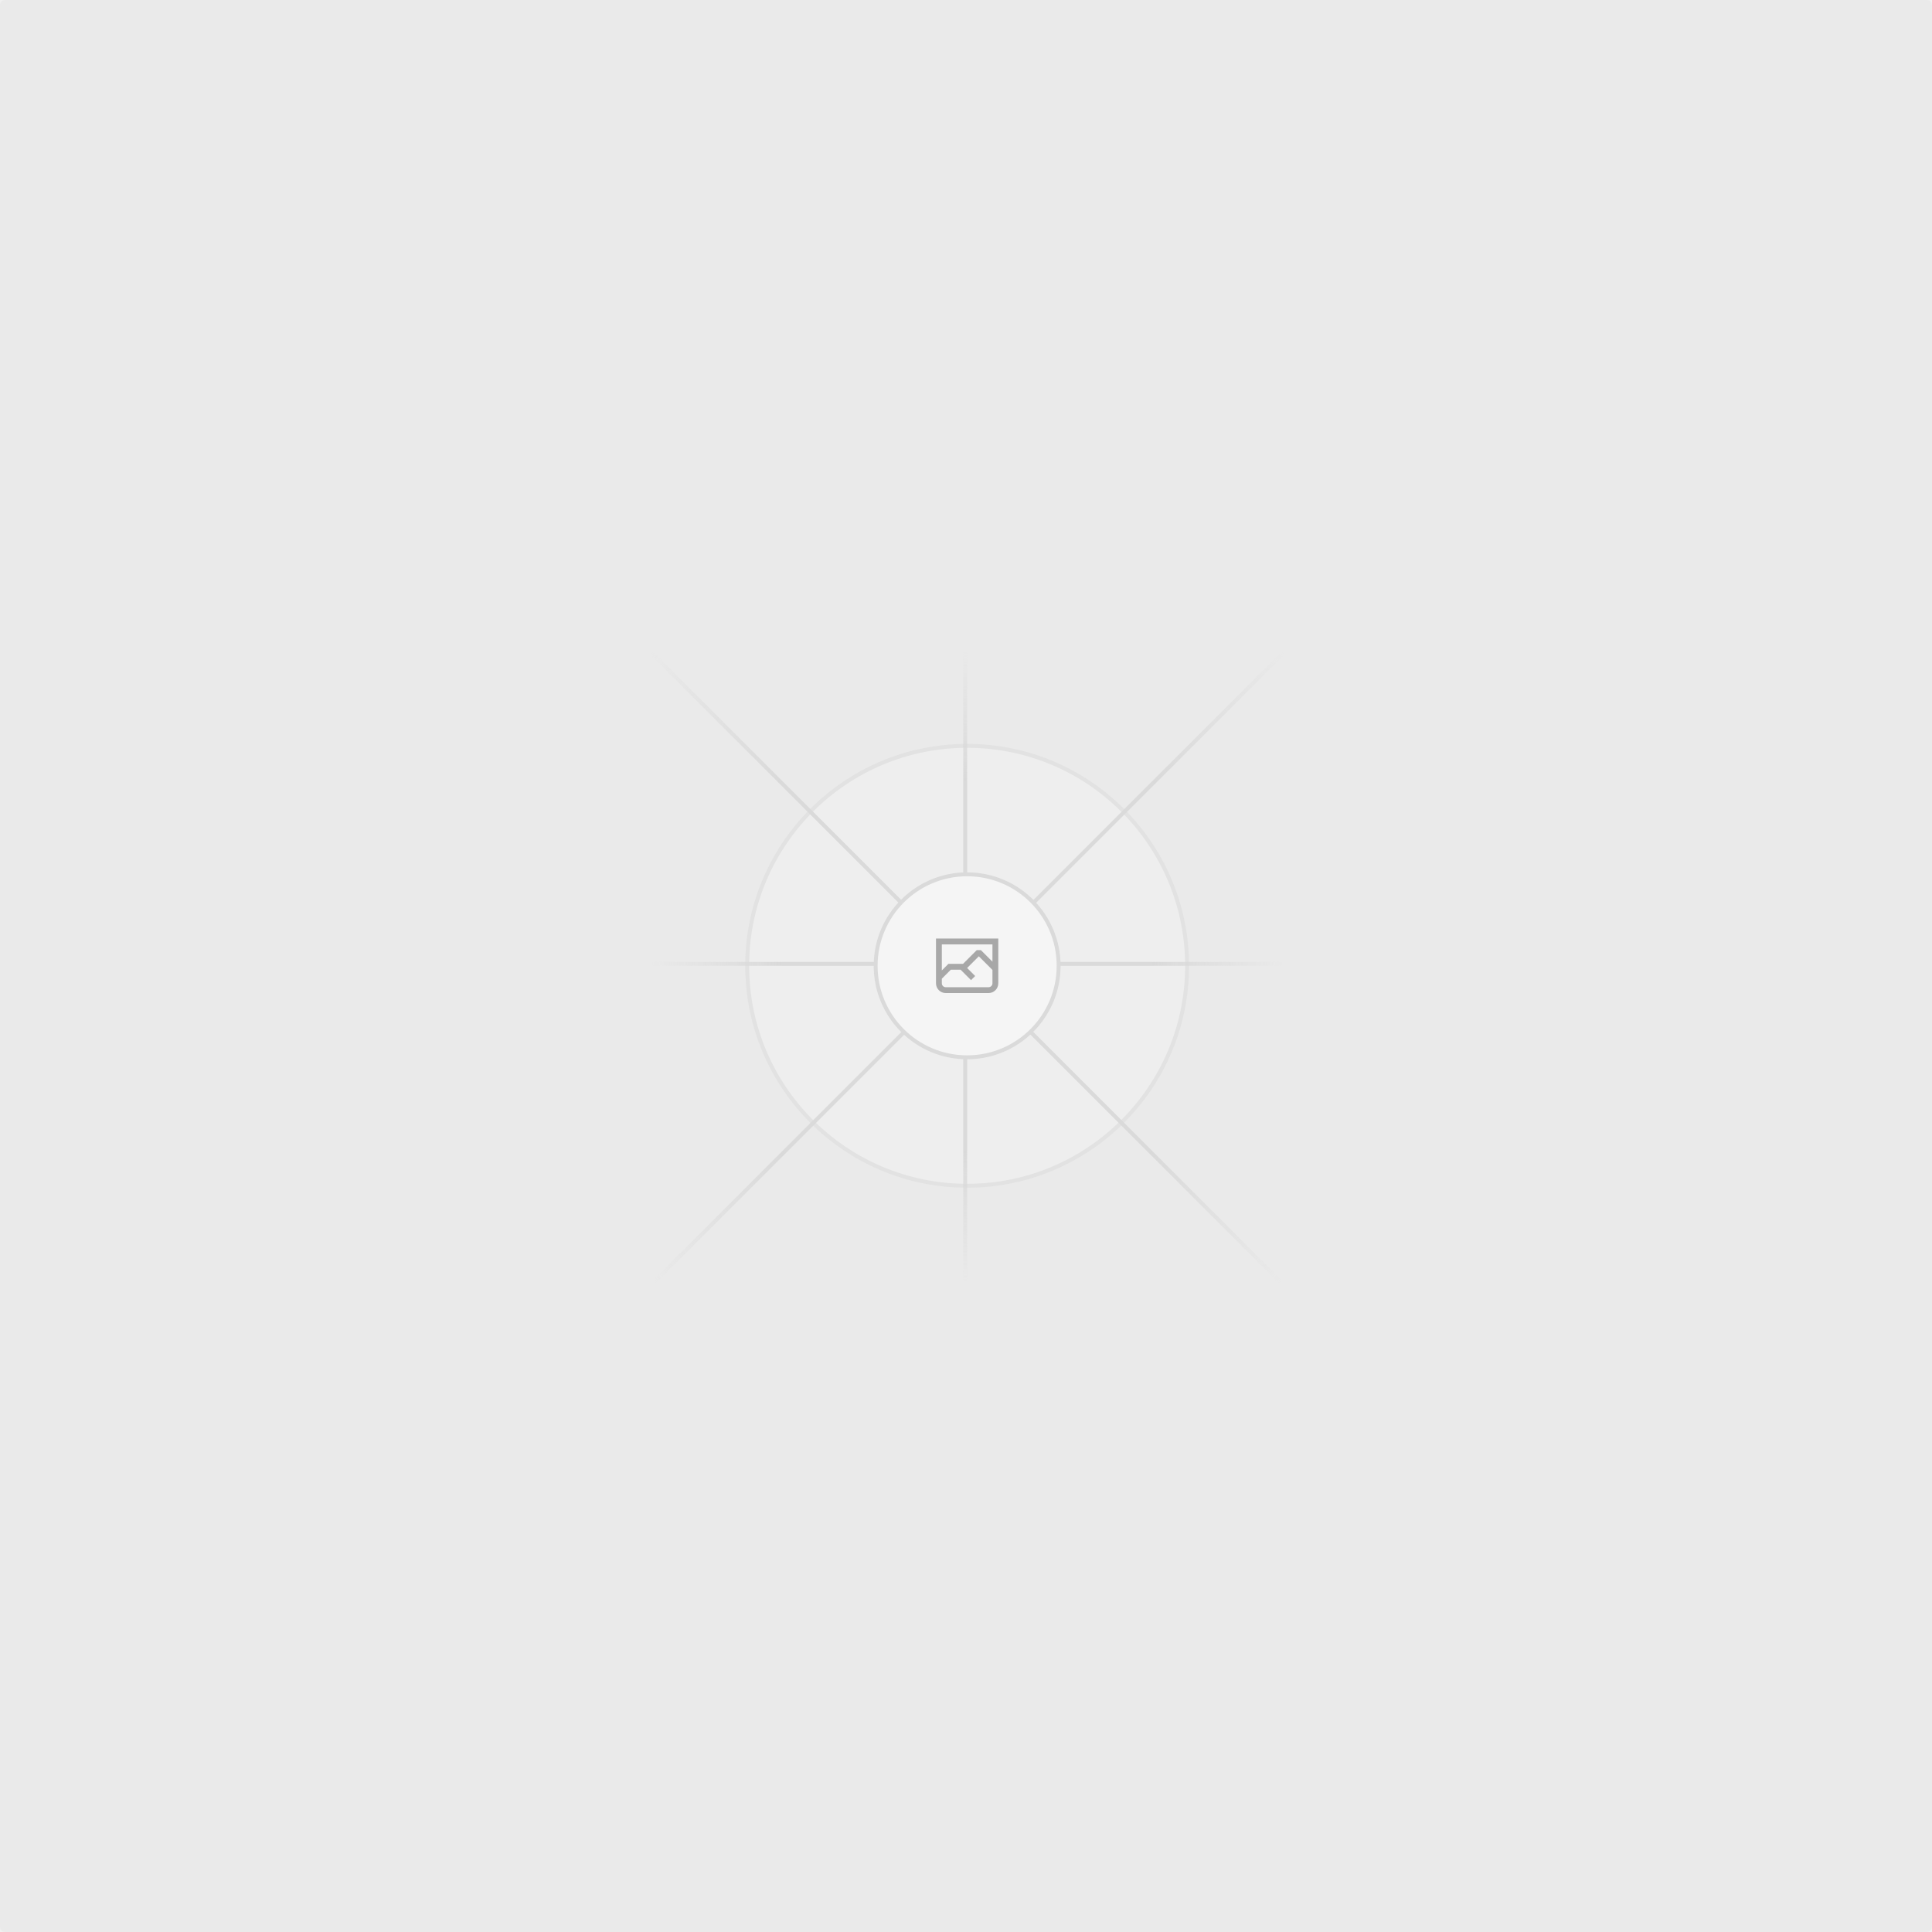
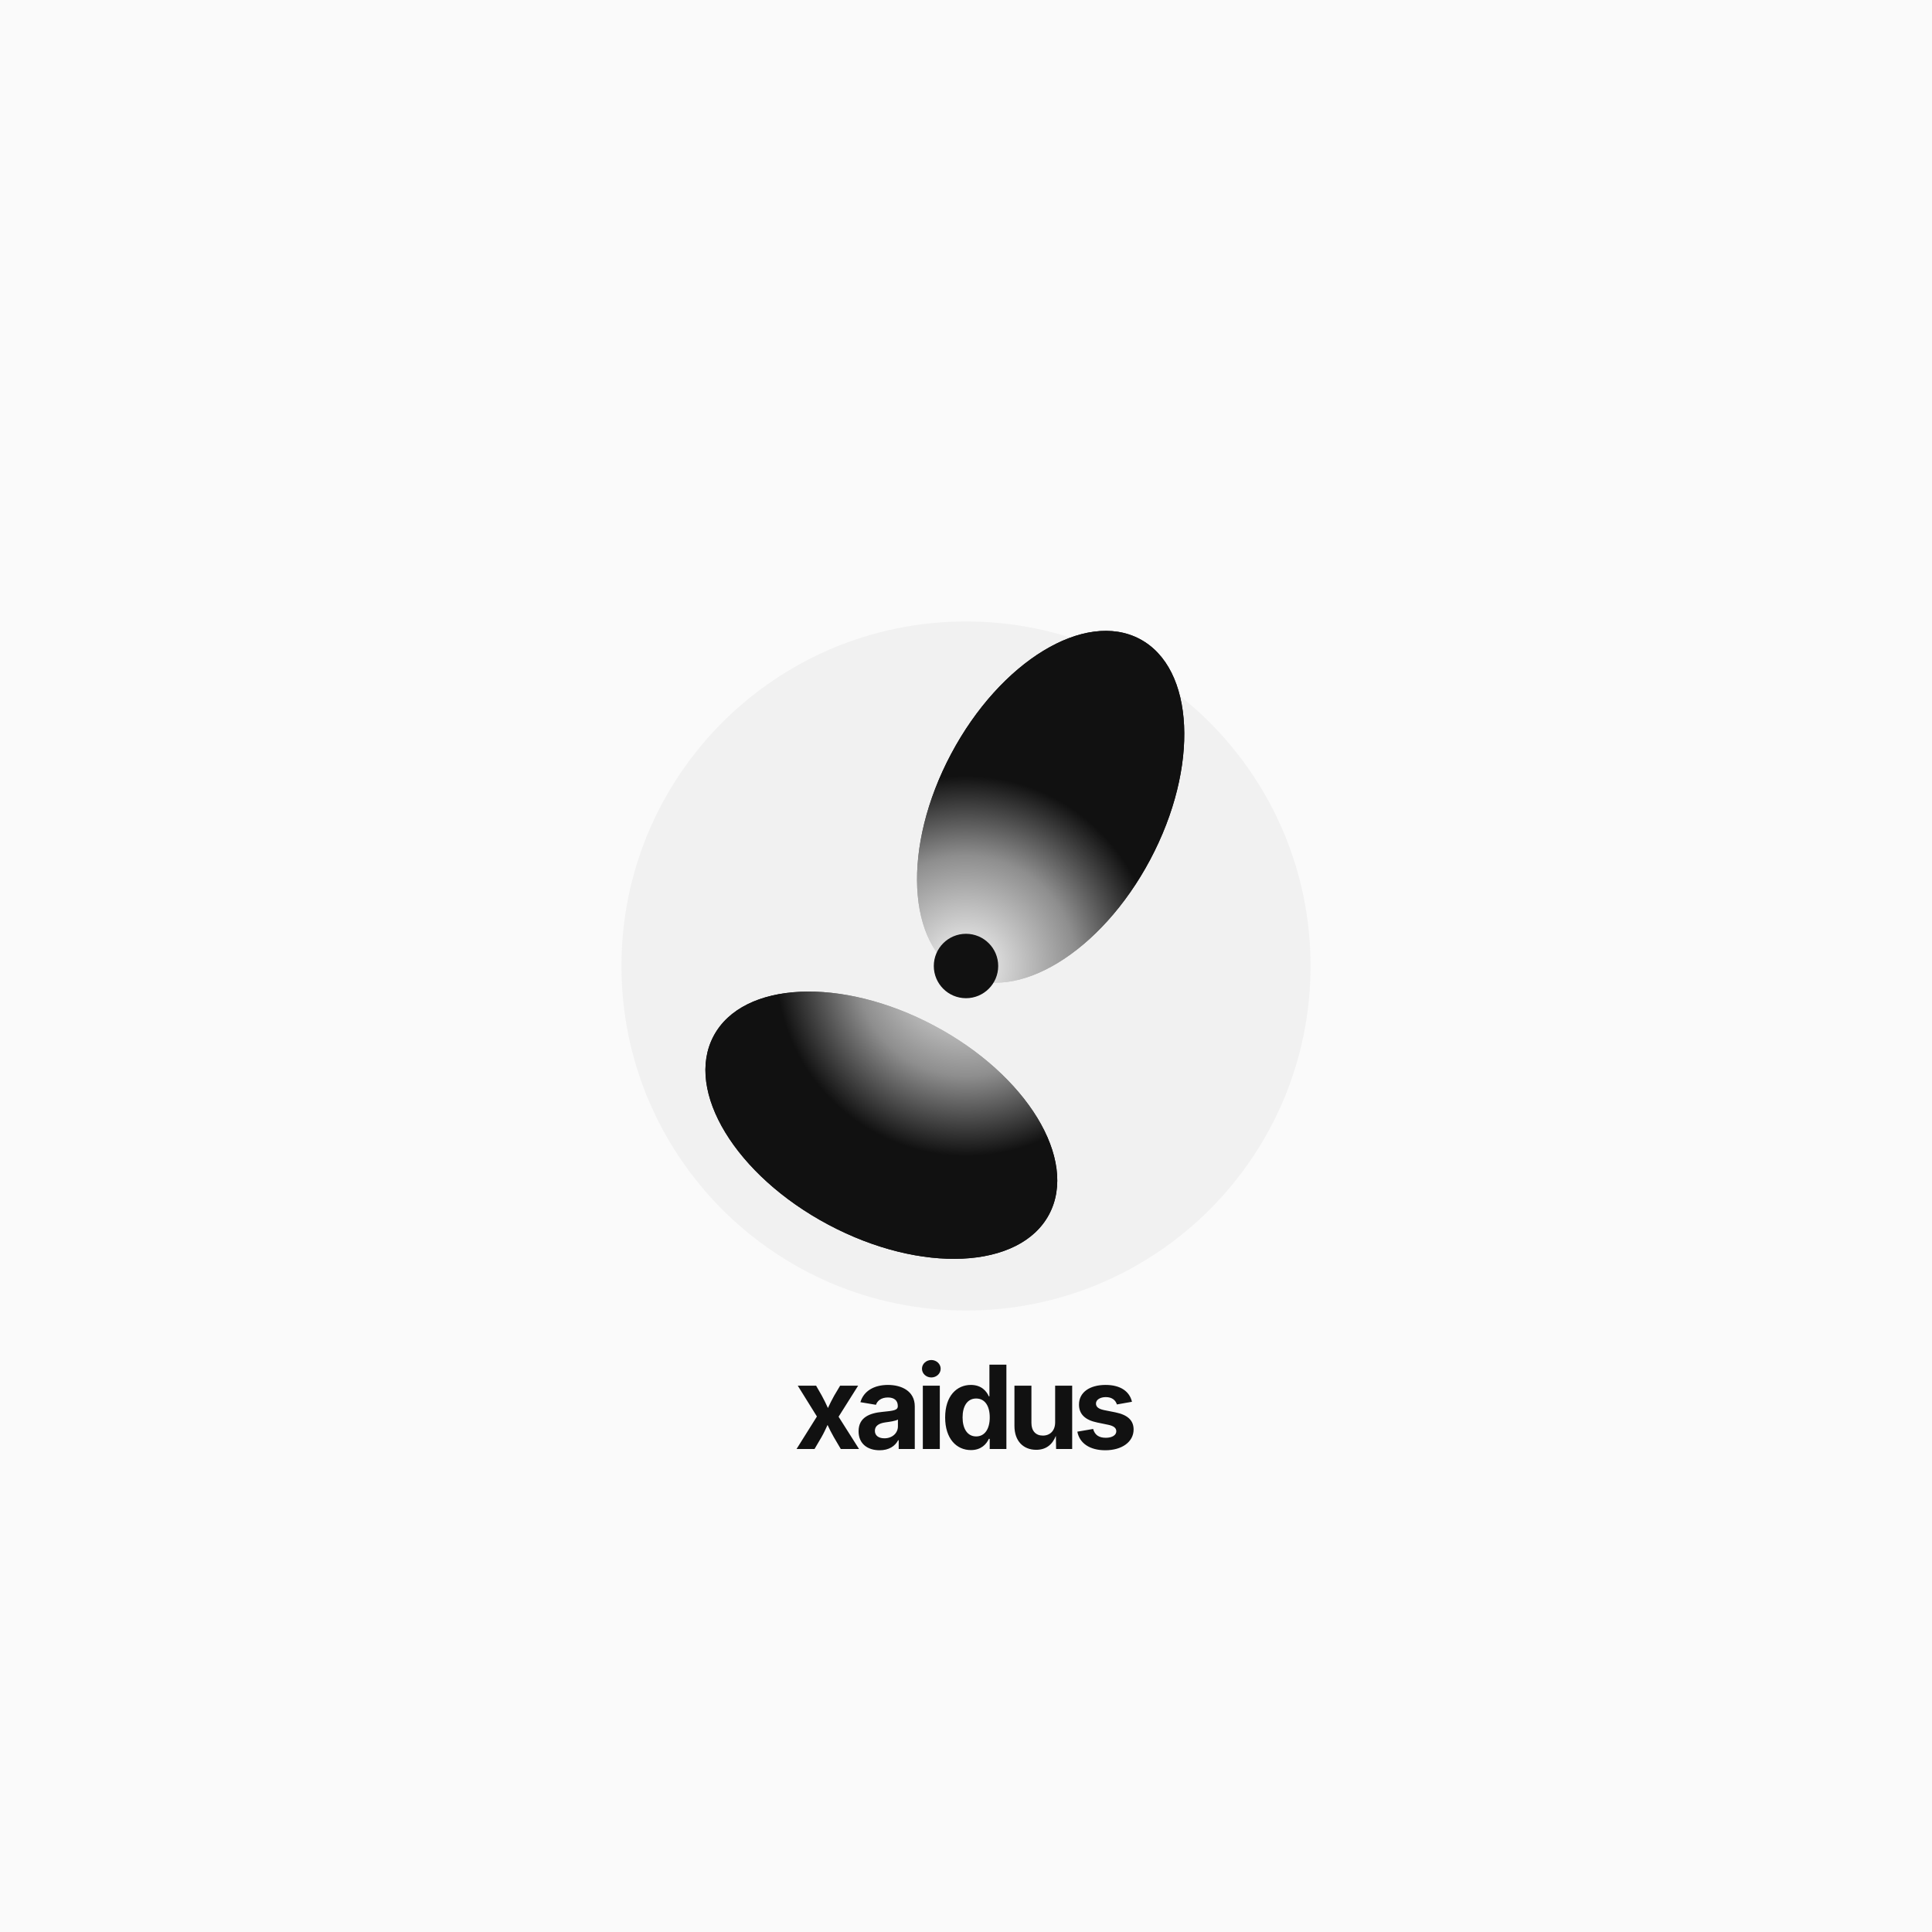
- <svg xmlns="http://www.w3.org/2000/svg" width="1200" height="1200" fill="none">
-   <rect width="1200" height="1200" fill="#EAEAEA" rx="3" />
-   <g opacity=".5">
-     <g opacity=".5">
-       <path fill="#FAFAFA" d="M600.709 736.5c-75.454 0-136.621-61.167-136.621-136.62 0-75.454 61.167-136.621 136.621-136.621 75.453 0 136.62 61.167 136.62 136.621 0 75.453-61.167 136.62-136.62 136.62Z" />
-       <path stroke="#C9C9C9" stroke-width="2.418" d="M600.709 736.5c-75.454 0-136.621-61.167-136.621-136.62 0-75.454 61.167-136.621 136.621-136.621 75.453 0 136.62 61.167 136.62 136.621 0 75.453-61.167 136.62-136.62 136.62Z" />
-     </g>
-     <path stroke="url(#a)" stroke-width="2.418" d="M0-1.209h553.581" transform="scale(1 -1) rotate(45 1163.11 91.165)" />
-     <path stroke="url(#b)" stroke-width="2.418" d="M404.846 598.671h391.726" />
-     <path stroke="url(#c)" stroke-width="2.418" d="M599.5 795.742V404.017" />
-     <path stroke="url(#d)" stroke-width="2.418" d="m795.717 796.597-391.441-391.44" />
-     <path fill="#fff" d="M600.709 656.704c-31.384 0-56.825-25.441-56.825-56.824 0-31.384 25.441-56.825 56.825-56.825 31.383 0 56.824 25.441 56.824 56.825 0 31.383-25.441 56.824-56.824 56.824Z" />
-     <g clip-path="url(#e)">
-       <path fill="#666" fill-rule="evenodd" d="M616.426 586.58h-31.434v16.176l3.553-3.554.531-.531h9.068l.074-.074 8.463-8.463h2.565l7.18 7.181V586.58Zm-15.715 14.654 3.698 3.699 1.283 1.282-2.565 2.565-1.282-1.283-5.2-5.199h-6.066l-5.514 5.514-.073.073v2.876a2.418 2.418 0 0 0 2.418 2.418h26.598a2.418 2.418 0 0 0 2.418-2.418v-8.317l-8.463-8.463-7.181 7.181-.071.072Zm-19.347 5.442v4.085a6.045 6.045 0 0 0 6.046 6.045h26.598a6.044 6.044 0 0 0 6.045-6.045v-7.108l1.356-1.355-1.282-1.283-.074-.073v-17.989h-38.689v23.43l-.146.146.146.147Z" clip-rule="evenodd" />
-     </g>
-     <path stroke="#C9C9C9" stroke-width="2.418" d="M600.709 656.704c-31.384 0-56.825-25.441-56.825-56.824 0-31.384 25.441-56.825 56.825-56.825 31.383 0 56.824 25.441 56.824 56.825 0 31.383-25.441 56.824-56.824 56.824Z" />
+ <svg xmlns="http://www.w3.org/2000/svg" width="1200" height="1200" viewBox="0 0 1200 1200" fill="none">
+   <rect width="1200" height="1200" fill="#FAFAFA" />
+   <circle cx="600" cy="600" r="214" fill="#F1F1F1" />
+   <g transform="translate(600 600)">
+     <ellipse cx="0" cy="-112" rx="70" ry="118" fill="url(#petal)" transform="rotate(28)" />
+     <ellipse cx="112" cy="0" rx="70" ry="118" fill="url(#petal)" transform="rotate(118)" />
+     <ellipse cx="0" cy="112" rx="70" ry="118" fill="url(#petal)" transform="rotate(208)" />
+     <ellipse cx="-112" cy="0" rx="70" ry="118" fill="url(#petal)" transform="rotate(298)" />
+     <circle cx="0" cy="0" r="20" fill="#111111" />
  </g>
+   <text x="600" y="900" text-anchor="middle" fill="#111111" font-family="Inter, Arial, sans-serif" font-size="72" font-weight="700" letter-spacing="-4">xaidus</text>
  <defs>
-     <linearGradient id="a" x1="554.061" x2="-.48" y1=".083" y2=".087" gradientUnits="userSpaceOnUse">
-       <stop stop-color="#C9C9C9" stop-opacity="0" />
-       <stop offset=".208" stop-color="#C9C9C9" />
-       <stop offset=".792" stop-color="#C9C9C9" />
-       <stop offset="1" stop-color="#C9C9C9" stop-opacity="0" />
-     </linearGradient>
-     <linearGradient id="b" x1="796.912" x2="404.507" y1="599.963" y2="599.965" gradientUnits="userSpaceOnUse">
-       <stop stop-color="#C9C9C9" stop-opacity="0" />
-       <stop offset=".208" stop-color="#C9C9C9" />
-       <stop offset=".792" stop-color="#C9C9C9" />
-       <stop offset="1" stop-color="#C9C9C9" stop-opacity="0" />
-     </linearGradient>
-     <linearGradient id="c" x1="600.792" x2="600.794" y1="403.677" y2="796.082" gradientUnits="userSpaceOnUse">
-       <stop stop-color="#C9C9C9" stop-opacity="0" />
-       <stop offset=".208" stop-color="#C9C9C9" />
-       <stop offset=".792" stop-color="#C9C9C9" />
-       <stop offset="1" stop-color="#C9C9C9" stop-opacity="0" />
-     </linearGradient>
-     <linearGradient id="d" x1="404.85" x2="796.972" y1="403.903" y2="796.02" gradientUnits="userSpaceOnUse">
-       <stop stop-color="#C9C9C9" stop-opacity="0" />
-       <stop offset=".208" stop-color="#C9C9C9" />
-       <stop offset=".792" stop-color="#C9C9C9" />
-       <stop offset="1" stop-color="#C9C9C9" stop-opacity="0" />
-     </linearGradient>
-     <clipPath id="e">
-       <path fill="#fff" d="M581.364 580.535h38.689v38.689h-38.689z" />
-     </clipPath>
+     <radialGradient id="petal" cx="0" cy="0" r="1" gradientUnits="userSpaceOnUse" gradientTransform="scale(118)">
+       <stop stop-color="#F7F7F7" />
+       <stop offset="0.58" stop-color="#8E8E8E" />
+       <stop offset="1" stop-color="#111111" />
+     </radialGradient>
  </defs>
</svg>
